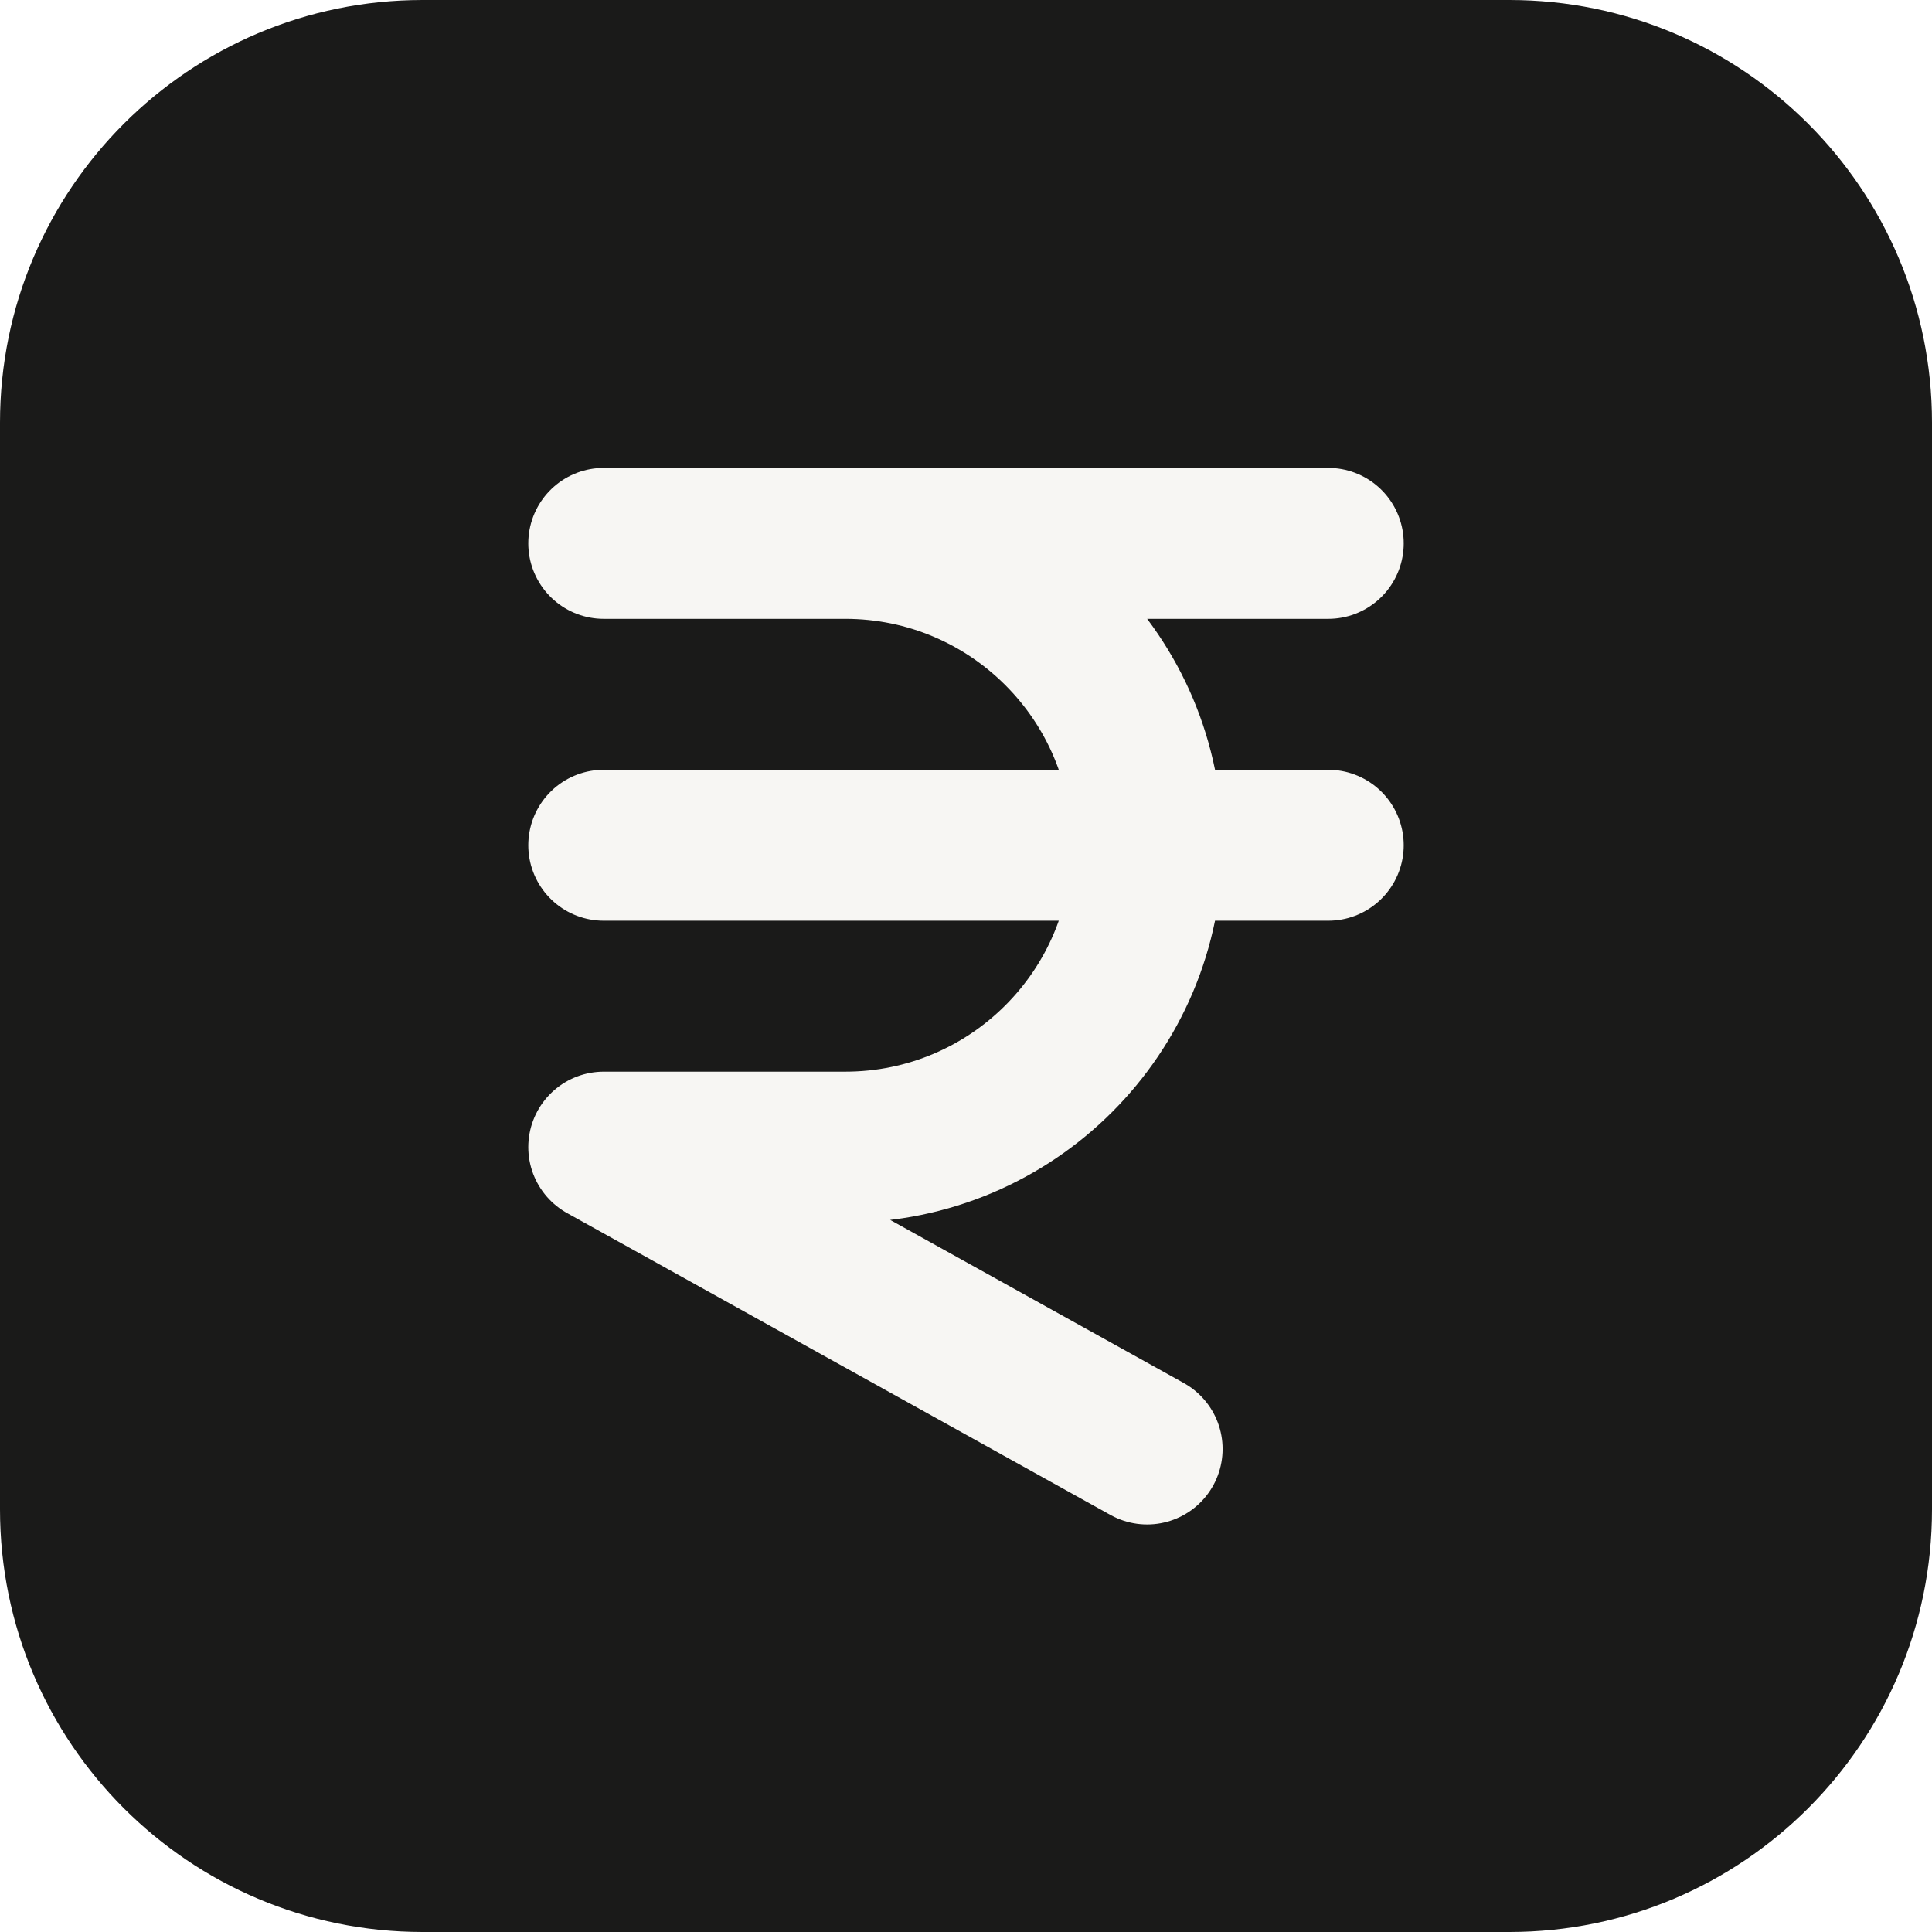
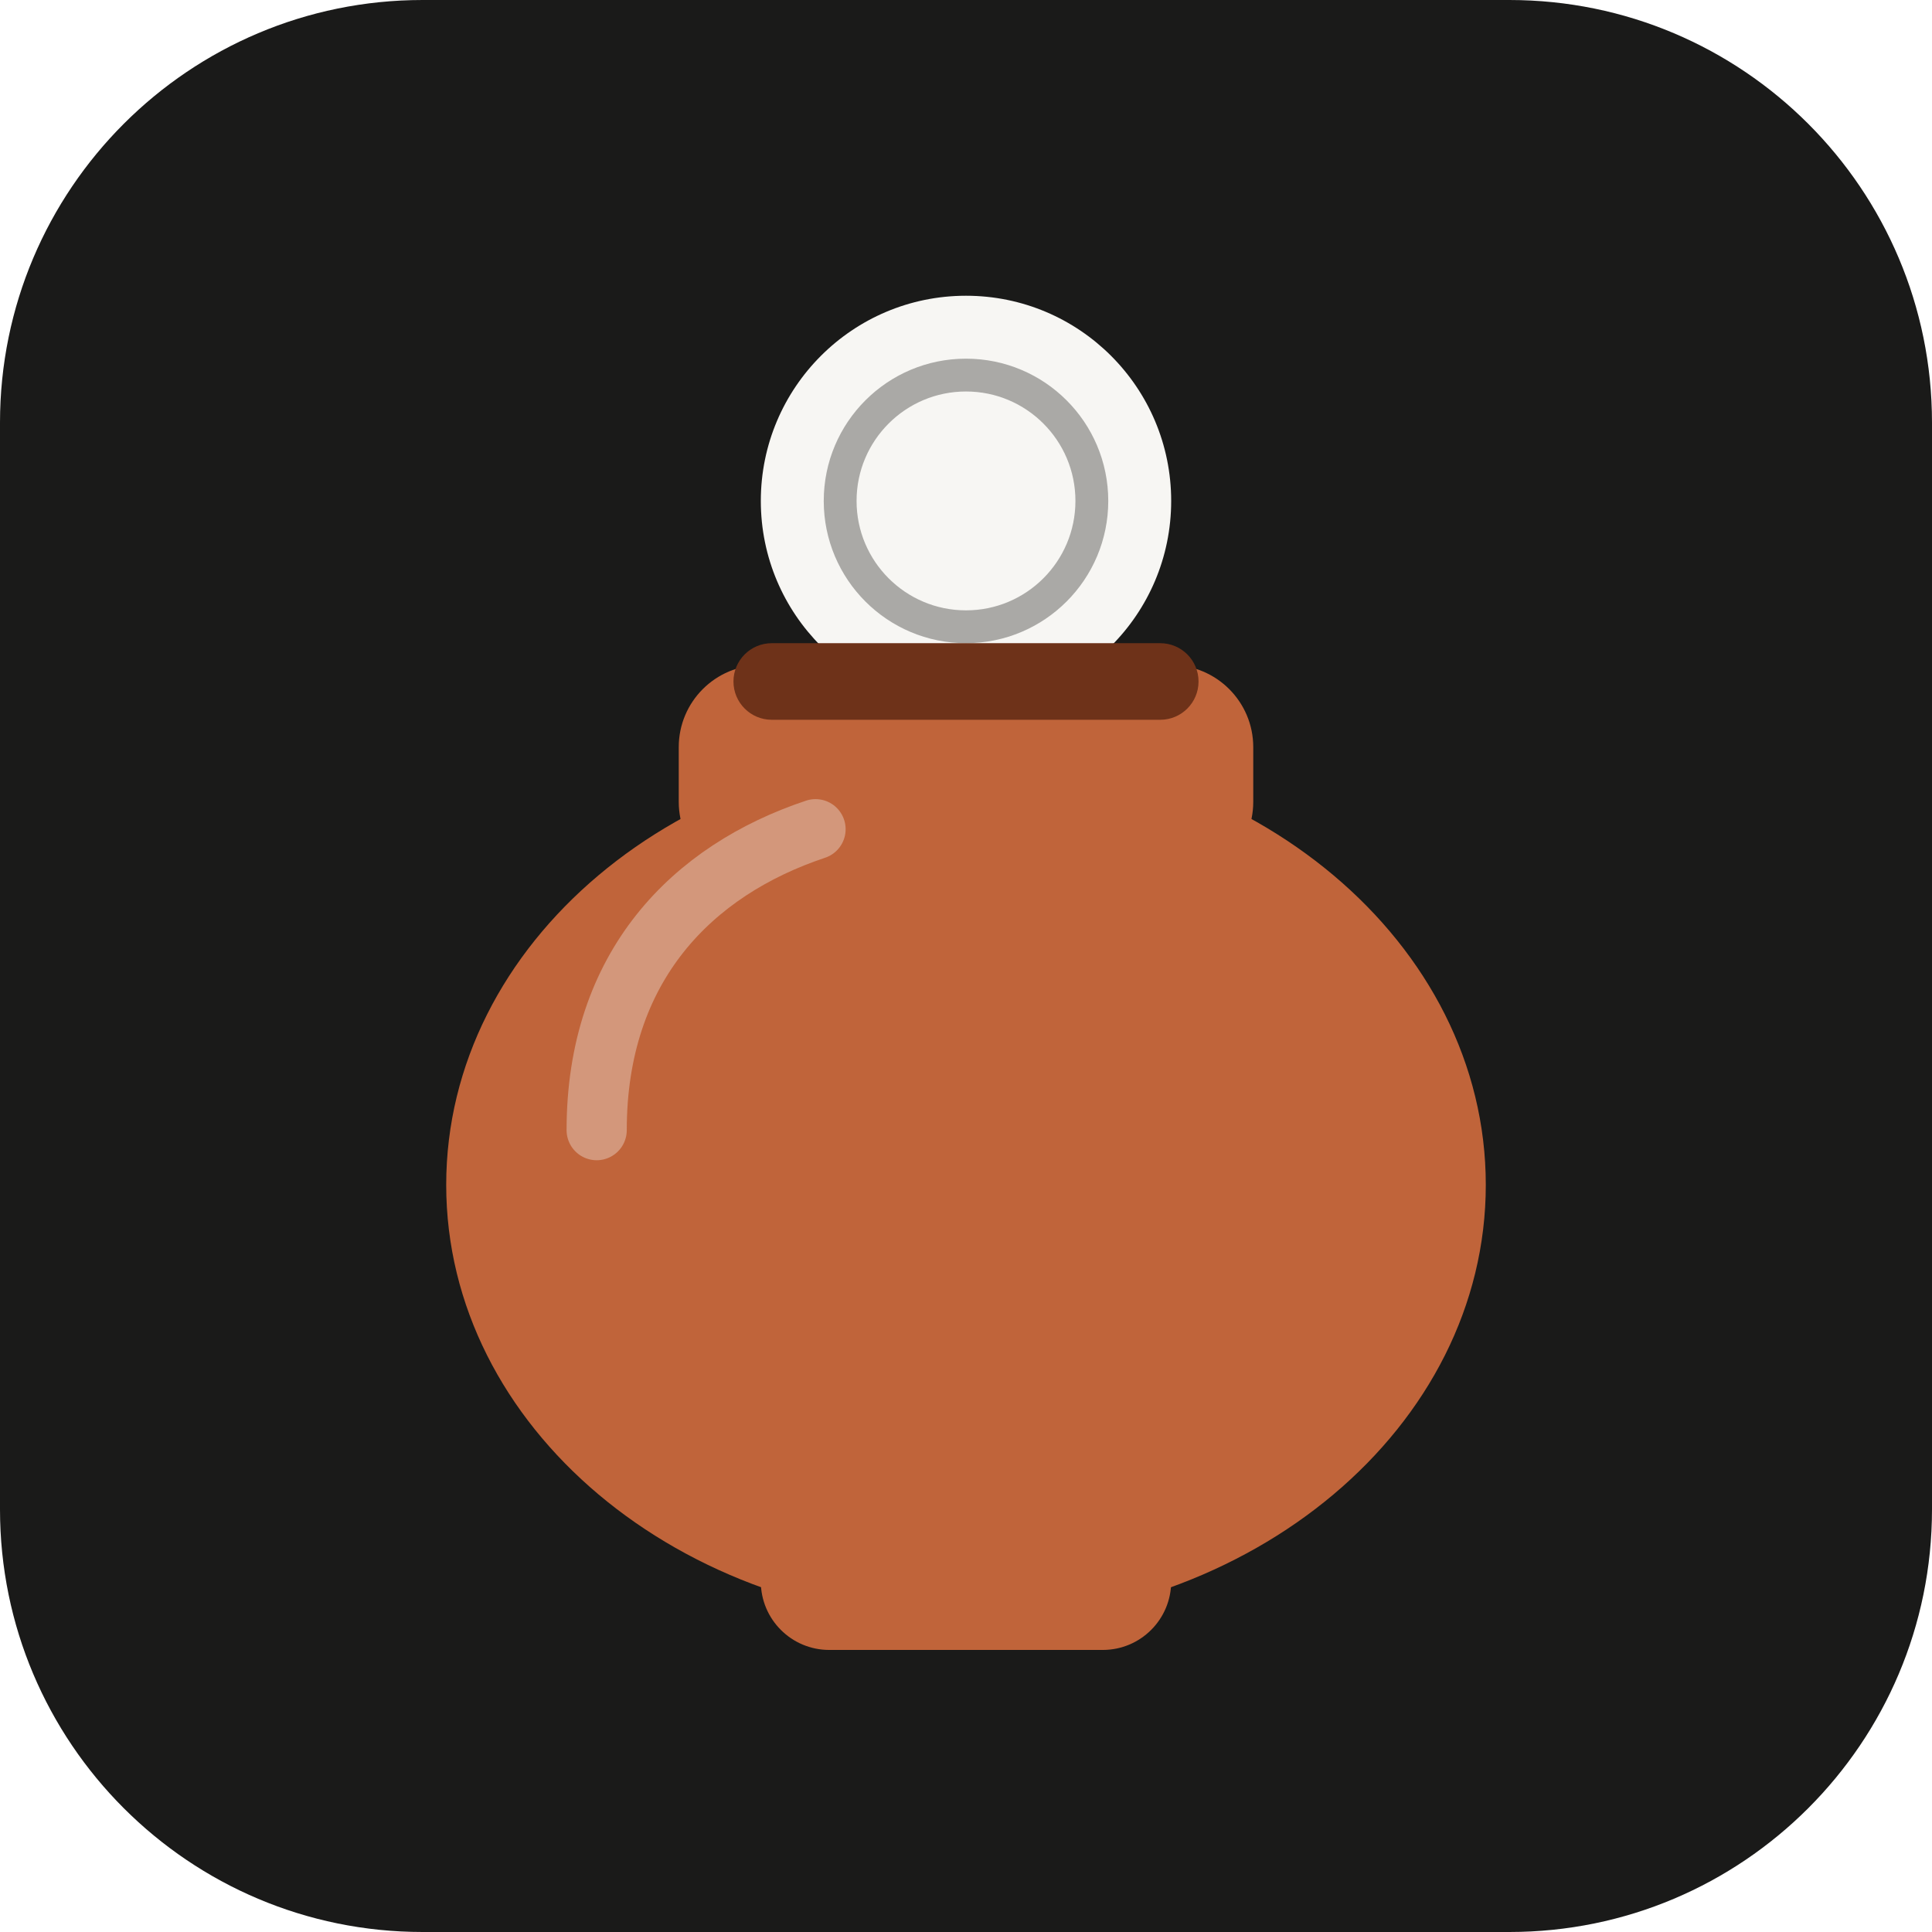
<svg xmlns="http://www.w3.org/2000/svg" viewBox="0 0 64 64">
  <rect width="64" height="64" rx="14" fill="#1A1A19" />
-   <path d="M20 18h24M20 28h24M20 18h8a10 10 0 0 1 0 20h-8l18 10" fill="none" stroke="#F7F6F3" stroke-width="5" stroke-linecap="round" stroke-linejoin="round" />
+   <g transform="translate(3 3) scale(0.90625)">
+     <circle cx="32" cy="15" r="7.5" fill="#F7F6F3" />
+     <circle cx="32" cy="15" r="4.6" fill="none" stroke="#1A1A19" stroke-opacity="0.35" stroke-width="1.2" />
+     <rect x="24.5" y="51" width="15" height="6" rx="2.5" fill="#C0643A" />
+     <ellipse cx="32" cy="40" rx="19" ry="16" fill="#C0643A" />
+     <rect x="21.5" y="21" width="21" height="8" rx="3" fill="#C0643A" />
+     <path d="M18.5 38 C18.5 32 22 28.5 26.5 27" fill="none" stroke="#F7F6F3" stroke-opacity="0.35" stroke-width="2.2" stroke-linecap="round" />
+     <rect x="23.5" y="20.2" width="17" height="2.8" rx="1.4" fill="#6E3219" />
+   </g>
</svg>
